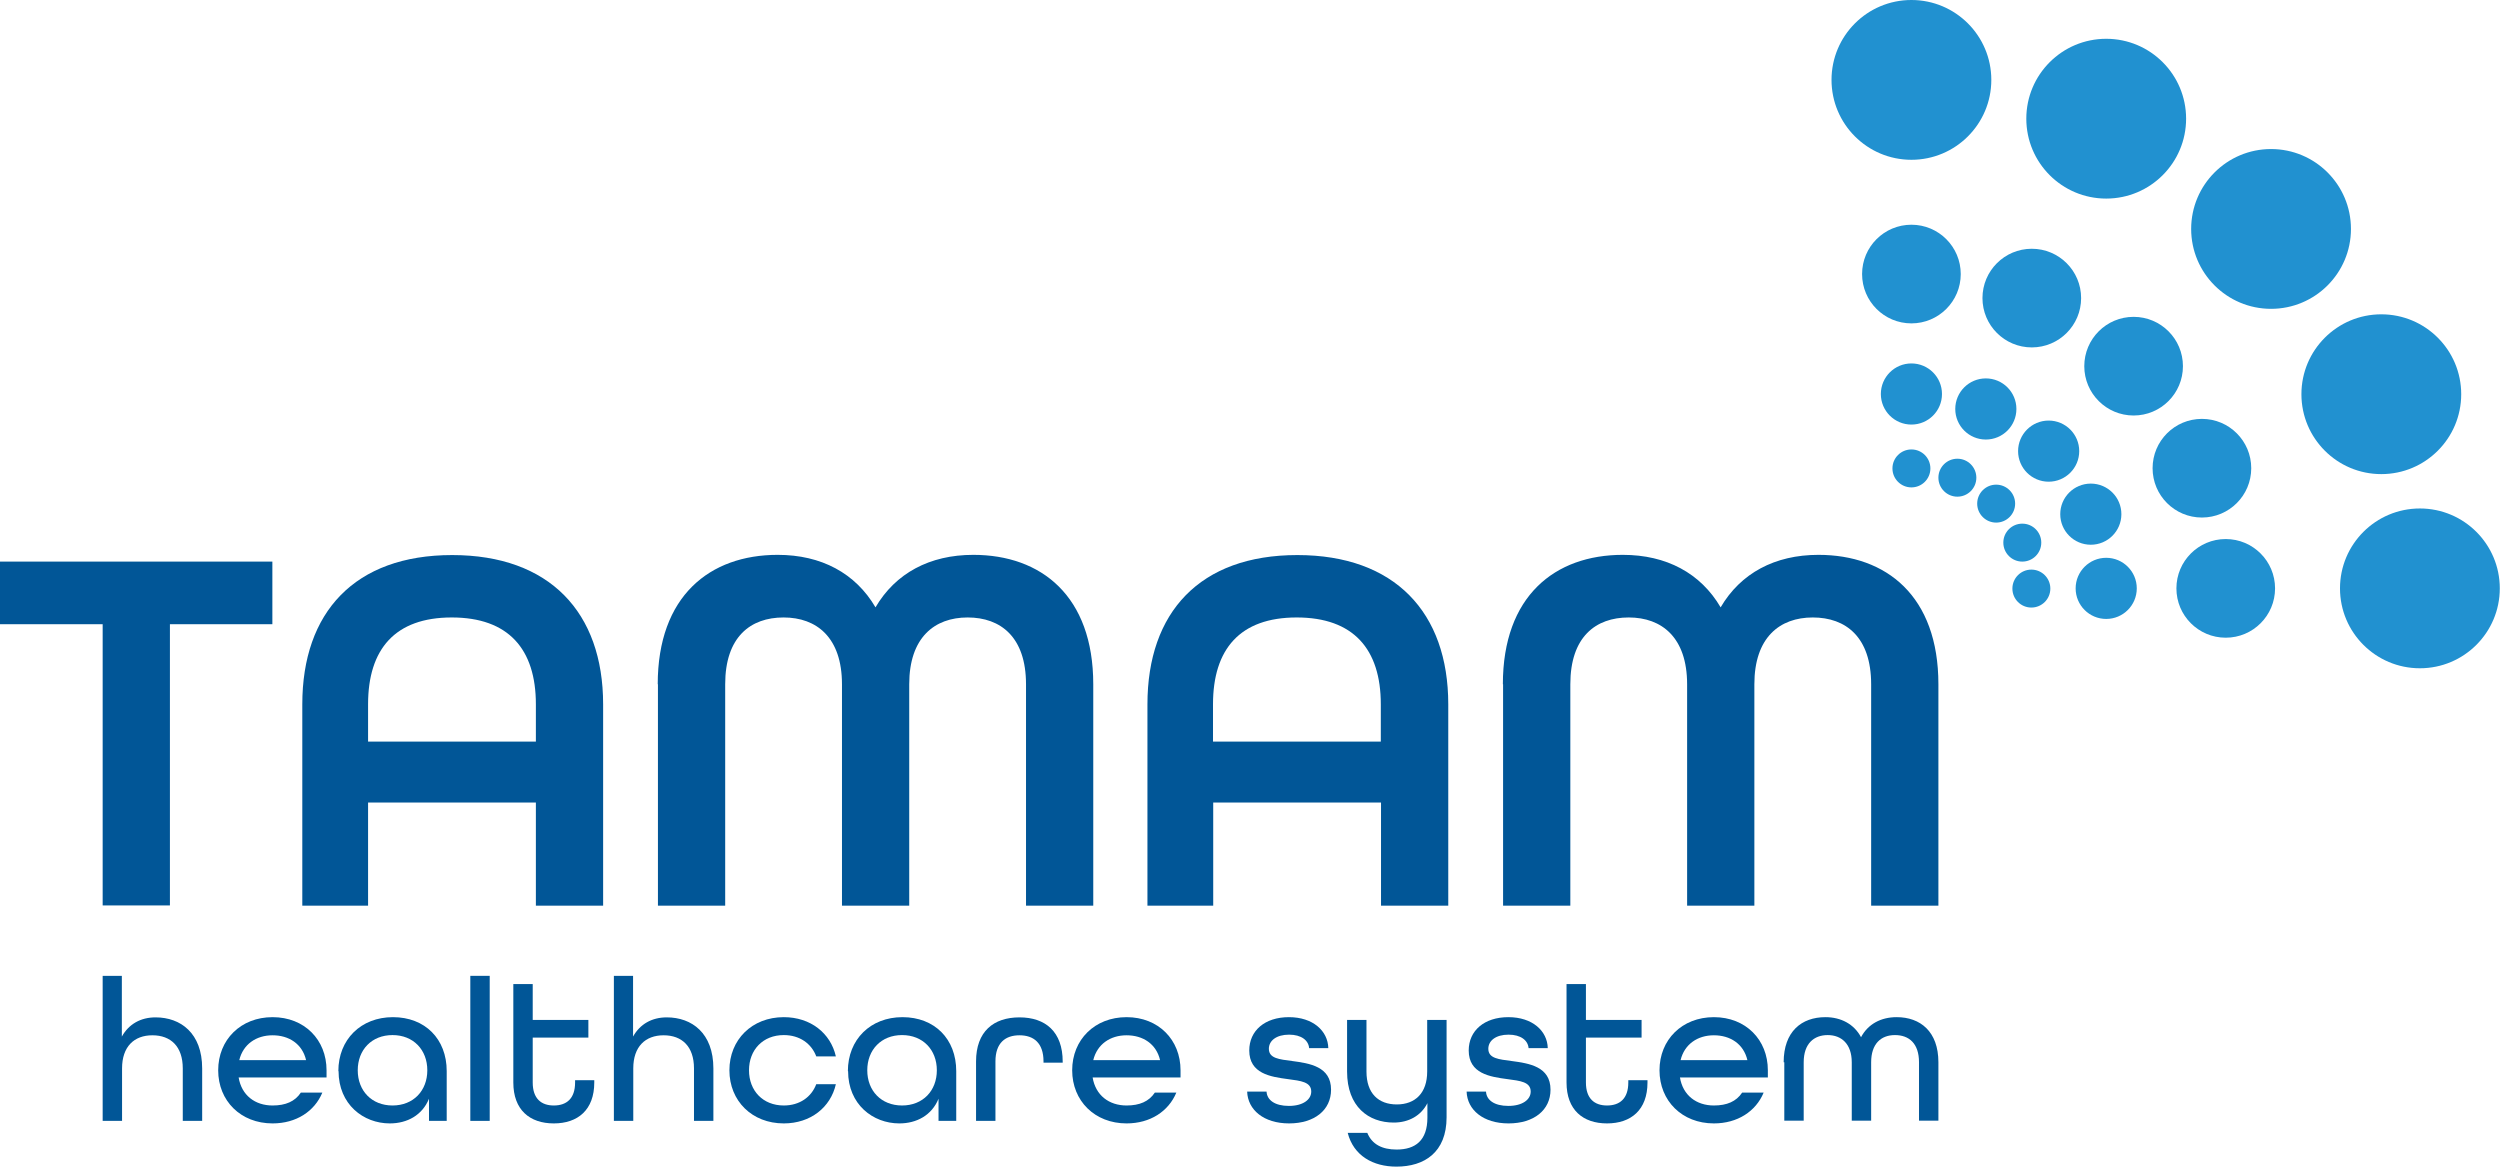
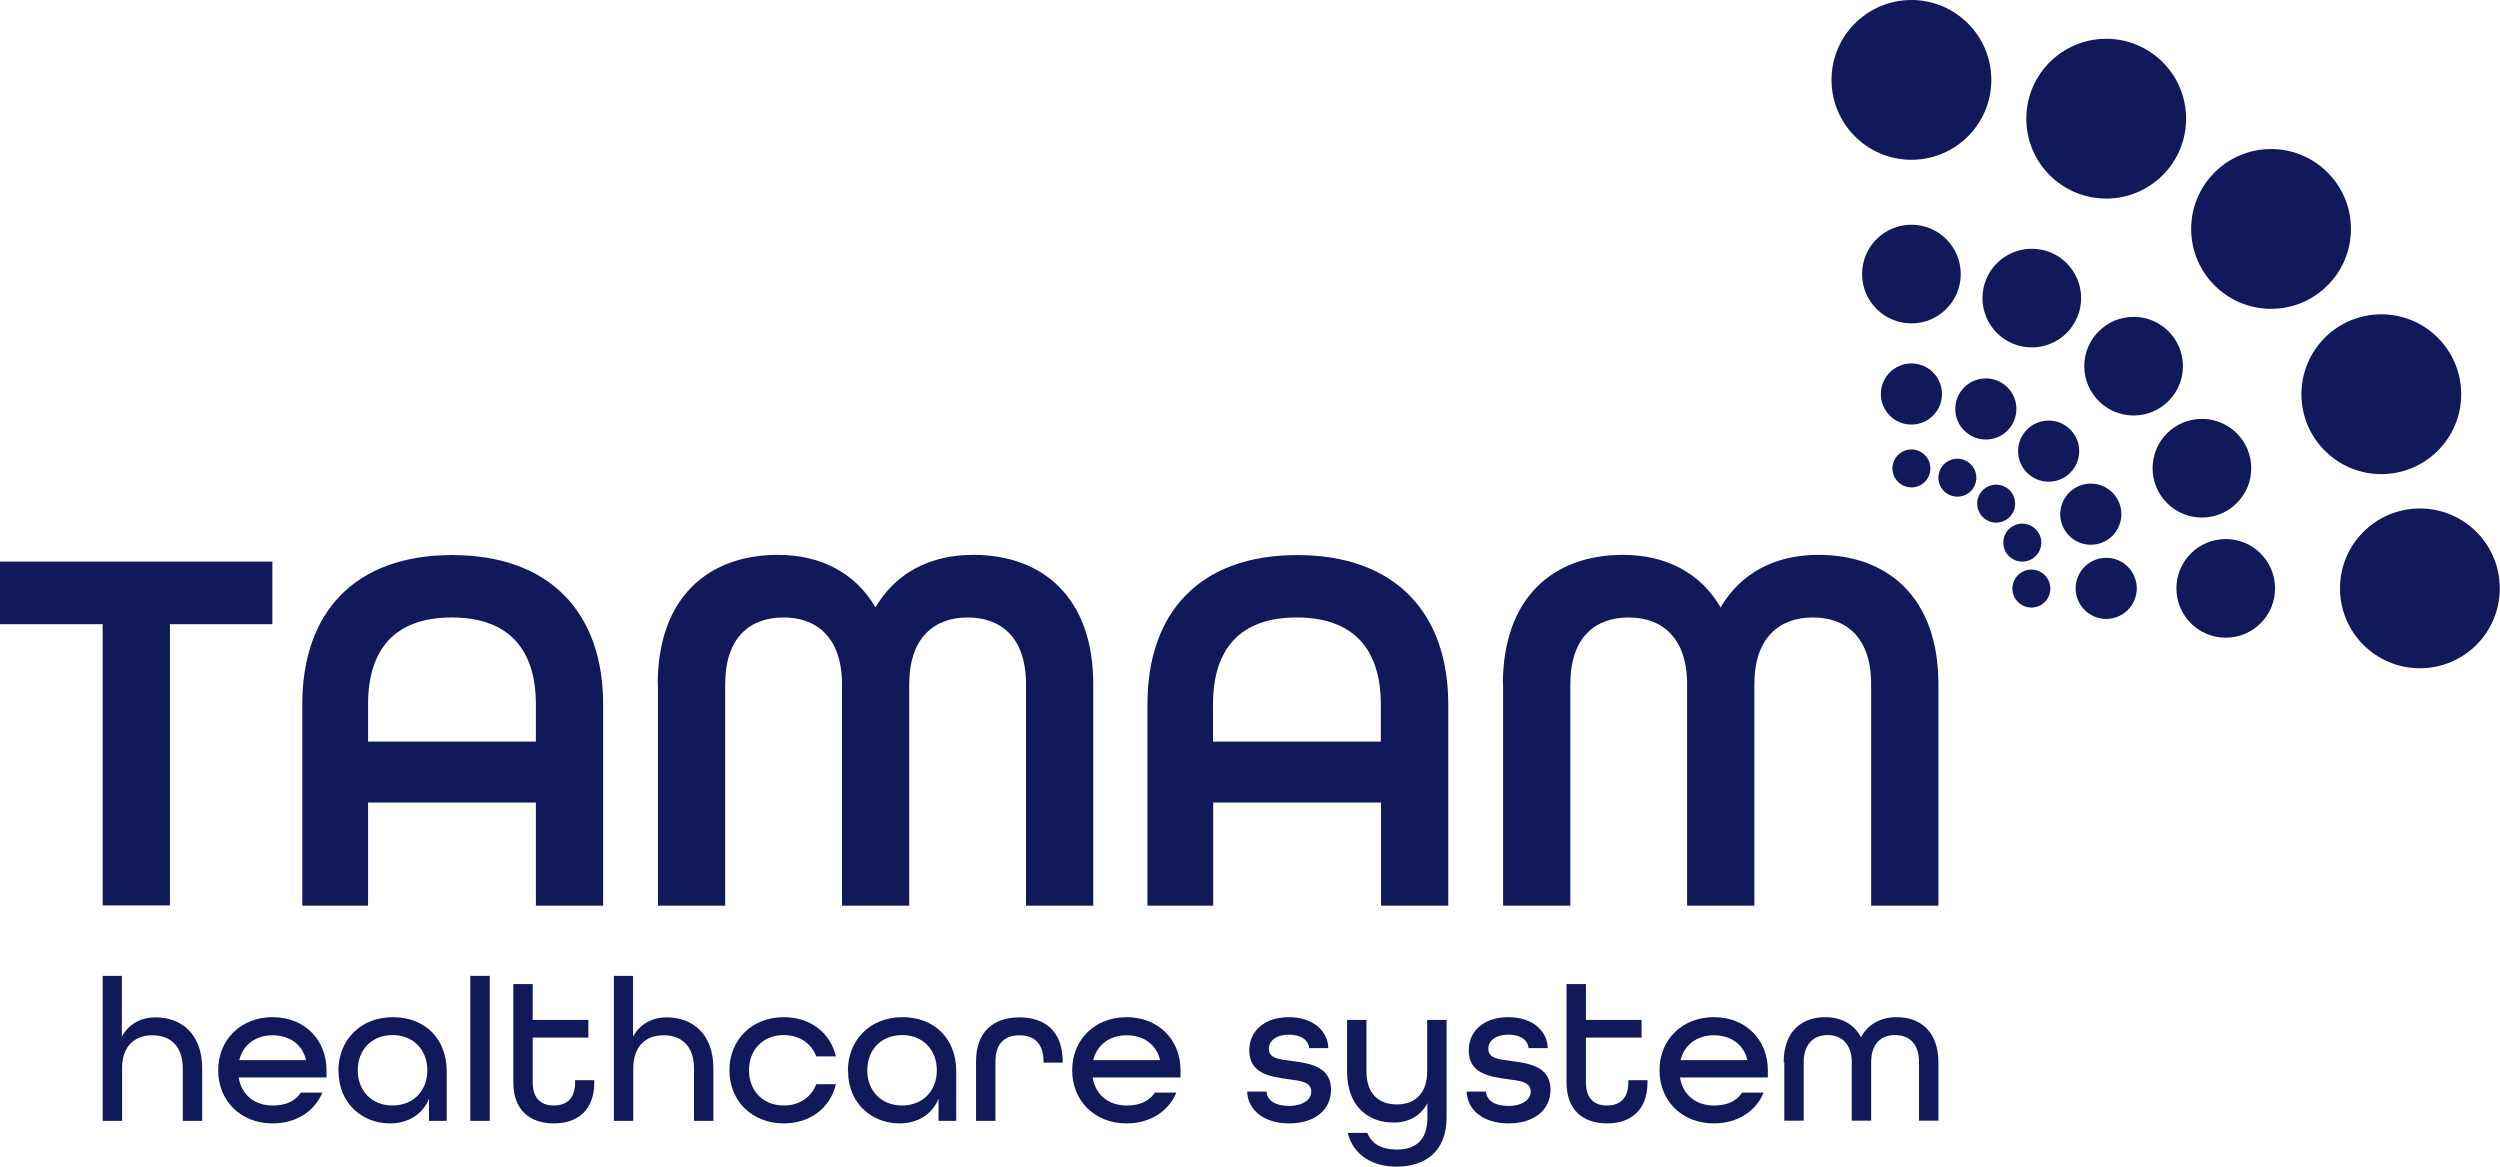
<svg xmlns="http://www.w3.org/2000/svg" id="Layer_1" data-name="Layer 1" viewBox="0 0 118.59 55.34">
  <defs>
    <style>
      .cls-1 {
-         fill: #2191d0;
+         fill: #10195A;
      }

      .cls-2 {
-         fill: #015697;
+         fill: #10195A;
      }
    </style>
  </defs>
  <g>
    <circle class="cls-1" cx="90.67" cy="22.22" r=".9" />
    <circle class="cls-1" cx="90.67" cy="18.69" r="1.45" />
    <circle class="cls-1" cx="90.67" cy="13" r="2.34" />
    <circle class="cls-1" cx="90.67" cy="3.79" r="3.79" />
    <circle class="cls-1" cx="99.91" cy="5.63" r="3.79" />
    <circle class="cls-1" cx="107.73" cy="10.86" r="3.79" />
    <circle class="cls-1" cx="112.96" cy="18.7" r="3.79" />
    <circle class="cls-1" cx="114.79" cy="27.91" r="3.79" />
    <circle class="cls-1" cx="96.38" cy="14.14" r="2.34" />
    <circle class="cls-1" cx="101.21" cy="17.37" r="2.34" />
    <circle class="cls-1" cx="104.45" cy="22.21" r="2.34" />
    <circle class="cls-1" cx="105.58" cy="27.91" r="2.34" />
    <circle class="cls-1" cx="94.2" cy="19.4" r="1.45" />
    <circle class="cls-1" cx="97.18" cy="21.4" r="1.45" />
    <circle class="cls-1" cx="99.18" cy="24.39" r="1.45" />
    <circle class="cls-1" cx="99.91" cy="27.91" r="1.45" />
    <circle class="cls-1" cx="92.85" cy="22.66" r=".9" />
    <circle class="cls-1" cx="94.69" cy="23.89" r=".9" />
    <circle class="cls-1" cx="95.93" cy="25.74" r=".9" />
    <circle class="cls-1" cx="96.36" cy="27.92" r=".9" />
  </g>
  <g>
    <path class="cls-2" d="M4.86,46.29h.92v2.88c.33-.59.89-.91,1.6-.91,1.19,0,2.21.75,2.21,2.42v2.49h-.92v-2.49c0-1.04-.57-1.57-1.44-1.57s-1.44.54-1.44,1.57v2.49h-.92v-6.88Z" />
    <path class="cls-2" d="M10.35,50.77c0-1.45,1.07-2.52,2.58-2.52s2.56,1.07,2.56,2.52v.34h-4.17c.14.85.78,1.33,1.61,1.33.62,0,1.06-.19,1.34-.61h1.02c-.37.89-1.24,1.46-2.36,1.46-1.51,0-2.58-1.07-2.58-2.52ZM14.52,50.29c-.18-.77-.81-1.18-1.59-1.18s-1.4.43-1.58,1.18h3.17Z" />
    <path class="cls-2" d="M16.05,50.81c0-1.5,1.07-2.56,2.59-2.56s2.55,1.03,2.55,2.56v2.36h-.84v-1.05c-.32.78-1.03,1.17-1.86,1.17-1.25,0-2.43-.9-2.43-2.48ZM20.27,50.77c0-.97-.66-1.67-1.65-1.67s-1.65.7-1.65,1.67.66,1.67,1.65,1.67,1.65-.7,1.65-1.67Z" />
    <path class="cls-2" d="M22.31,46.29h.92v6.88h-.92v-6.88Z" />
    <path class="cls-2" d="M24.35,51.35v-4.67h.92v1.7h2.64v.84h-2.64v2.13c0,.76.4,1.09,1,1.09s1.01-.32,1.01-1.09v-.11h.91v.11c0,1.3-.78,1.94-1.92,1.94s-1.92-.64-1.92-1.94Z" />
    <path class="cls-2" d="M29.11,46.29h.92v2.88c.33-.59.89-.91,1.6-.91,1.19,0,2.21.75,2.21,2.42v2.49h-.92v-2.49c0-1.04-.57-1.57-1.44-1.57s-1.44.54-1.44,1.57v2.49h-.92v-6.88Z" />
    <path class="cls-2" d="M34.6,50.77c0-1.45,1.07-2.52,2.58-2.52,1.27,0,2.22.76,2.47,1.86h-.93c-.23-.61-.79-1.01-1.54-1.01-.99,0-1.65.7-1.65,1.67s.66,1.67,1.65,1.67c.75,0,1.31-.4,1.54-1.01h.93c-.25,1.1-1.2,1.86-2.47,1.86-1.51,0-2.58-1.07-2.58-2.52Z" />
    <path class="cls-2" d="M40.22,50.81c0-1.5,1.07-2.56,2.59-2.56s2.55,1.03,2.55,2.56v2.36h-.84v-1.05c-.32.78-1.03,1.17-1.86,1.17-1.25,0-2.43-.9-2.43-2.48ZM44.44,50.77c0-.97-.66-1.67-1.65-1.67s-1.65.7-1.65,1.67.66,1.67,1.65,1.67,1.65-.7,1.65-1.67Z" />
    <path class="cls-2" d="M46.3,50.35c0-1.42.83-2.09,2.06-2.09s2.05.68,2.05,2.1v.05h-.91v-.06c0-.88-.47-1.24-1.14-1.24s-1.14.36-1.14,1.24v2.82h-.92v-2.82Z" />
    <path class="cls-2" d="M50.86,50.77c0-1.45,1.07-2.52,2.58-2.52s2.56,1.07,2.56,2.52v.34h-4.17c.14.85.78,1.33,1.61,1.33.62,0,1.06-.19,1.34-.61h1.02c-.37.89-1.24,1.46-2.36,1.46-1.51,0-2.58-1.07-2.58-2.52ZM55.03,50.29c-.18-.77-.81-1.18-1.59-1.18s-1.4.43-1.58,1.18h3.17Z" />
    <path class="cls-2" d="M59.15,51.78h.93c.02.4.39.68,1.06.68s1.06-.3,1.06-.68c0-.46-.5-.51-1.1-.59-.83-.11-1.84-.26-1.84-1.36,0-.94.74-1.58,1.88-1.58s1.85.65,1.87,1.47h-.91c-.03-.37-.37-.64-.95-.64-.61,0-.96.29-.96.67,0,.46.5.5,1.1.58.83.11,1.85.26,1.85,1.36,0,.97-.79,1.6-1.99,1.6s-1.96-.64-1.99-1.51Z" />
    <path class="cls-2" d="M63.94,53.74h.92c.22.54.7.79,1.39.79.89,0,1.46-.43,1.46-1.51v-.69c-.3.59-.88.92-1.6.92-1.19,0-2.21-.75-2.21-2.42v-2.45h.92v2.45c0,1.04.57,1.56,1.44,1.56s1.44-.54,1.44-1.56v-2.45h.92v4.62c0,1.67-1.06,2.34-2.38,2.34-1.1,0-2.03-.51-2.31-1.6Z" />
    <path class="cls-2" d="M69.56,51.78h.93c.02.4.39.68,1.06.68s1.06-.3,1.06-.68c0-.46-.5-.51-1.1-.59-.83-.11-1.84-.26-1.84-1.36,0-.94.74-1.58,1.88-1.58s1.85.65,1.87,1.47h-.91c-.03-.37-.37-.64-.95-.64-.61,0-.96.29-.96.67,0,.46.5.5,1.1.58.83.11,1.85.26,1.85,1.36,0,.97-.79,1.6-1.99,1.6s-1.96-.64-1.99-1.51Z" />
    <path class="cls-2" d="M74.31,51.35v-4.67h.92v1.7h2.64v.84h-2.64v2.13c0,.76.4,1.09,1,1.09s1.01-.32,1.01-1.09v-.11h.91v.11c0,1.3-.78,1.94-1.92,1.94s-1.92-.64-1.92-1.94Z" />
    <path class="cls-2" d="M78.72,50.77c0-1.45,1.07-2.52,2.58-2.52s2.56,1.07,2.56,2.52v.34h-4.17c.14.85.78,1.33,1.61,1.33.62,0,1.06-.19,1.34-.61h1.02c-.37.89-1.24,1.46-2.36,1.46-1.51,0-2.58-1.07-2.58-2.52ZM82.89,50.29c-.18-.77-.81-1.18-1.59-1.18s-1.4.43-1.58,1.18h3.17Z" />
    <path class="cls-2" d="M84.61,50.39c0-1.46.85-2.14,1.98-2.14.74,0,1.36.33,1.69.95.33-.62.94-.95,1.69-.95,1.12,0,1.98.68,1.98,2.14v2.77h-.92v-2.77c0-.89-.47-1.29-1.14-1.29s-1.13.42-1.13,1.29v2.77h-.92v-2.77c0-.87-.49-1.29-1.14-1.29s-1.14.4-1.14,1.29v2.77h-.92v-2.77Z" />
  </g>
  <g>
    <path class="cls-2" d="M4.86,29.61H0v-2.97h12.92v2.97h-4.86v13.34h-3.19v-13.34Z" />
    <path class="cls-2" d="M14.34,33.41c0-4.37,2.49-7.08,7.11-7.08s7.16,2.72,7.16,7.08v9.55h-3.19v-4.89h-7.96v4.89h-3.12v-9.55ZM25.42,35.18v-1.77c0-2.62-1.3-4.12-3.99-4.12s-3.97,1.5-3.97,4.12v1.77h7.96Z" />
    <path class="cls-2" d="M31.2,32.46c0-4.19,2.47-6.14,5.69-6.14,2.07,0,3.69.87,4.64,2.49.95-1.62,2.57-2.49,4.64-2.49,3.22,0,5.69,1.95,5.69,6.14v10.5h-3.19v-10.5c0-2.24-1.2-3.17-2.77-3.17s-2.77.95-2.77,3.17v10.5h-3.19v-10.5c0-2.22-1.2-3.17-2.77-3.17s-2.77.92-2.77,3.17v10.5h-3.19v-10.5Z" />
    <path class="cls-2" d="M54.43,33.41c0-4.37,2.49-7.08,7.11-7.08s7.16,2.72,7.16,7.08v9.55h-3.19v-4.89h-7.96v4.89h-3.12v-9.55ZM65.5,35.18v-1.77c0-2.62-1.3-4.12-3.99-4.12s-3.97,1.5-3.97,4.12v1.77h7.96Z" />
    <path class="cls-2" d="M71.29,32.46c0-4.19,2.47-6.14,5.69-6.14,2.07,0,3.69.87,4.64,2.49.95-1.62,2.57-2.49,4.64-2.49,3.22,0,5.69,1.95,5.69,6.14v10.5h-3.19v-10.5c0-2.24-1.2-3.17-2.77-3.17s-2.77.95-2.77,3.17v10.5h-3.19v-10.5c0-2.22-1.2-3.17-2.77-3.17s-2.77.92-2.77,3.17v10.5h-3.19v-10.5Z" />
  </g>
</svg>
